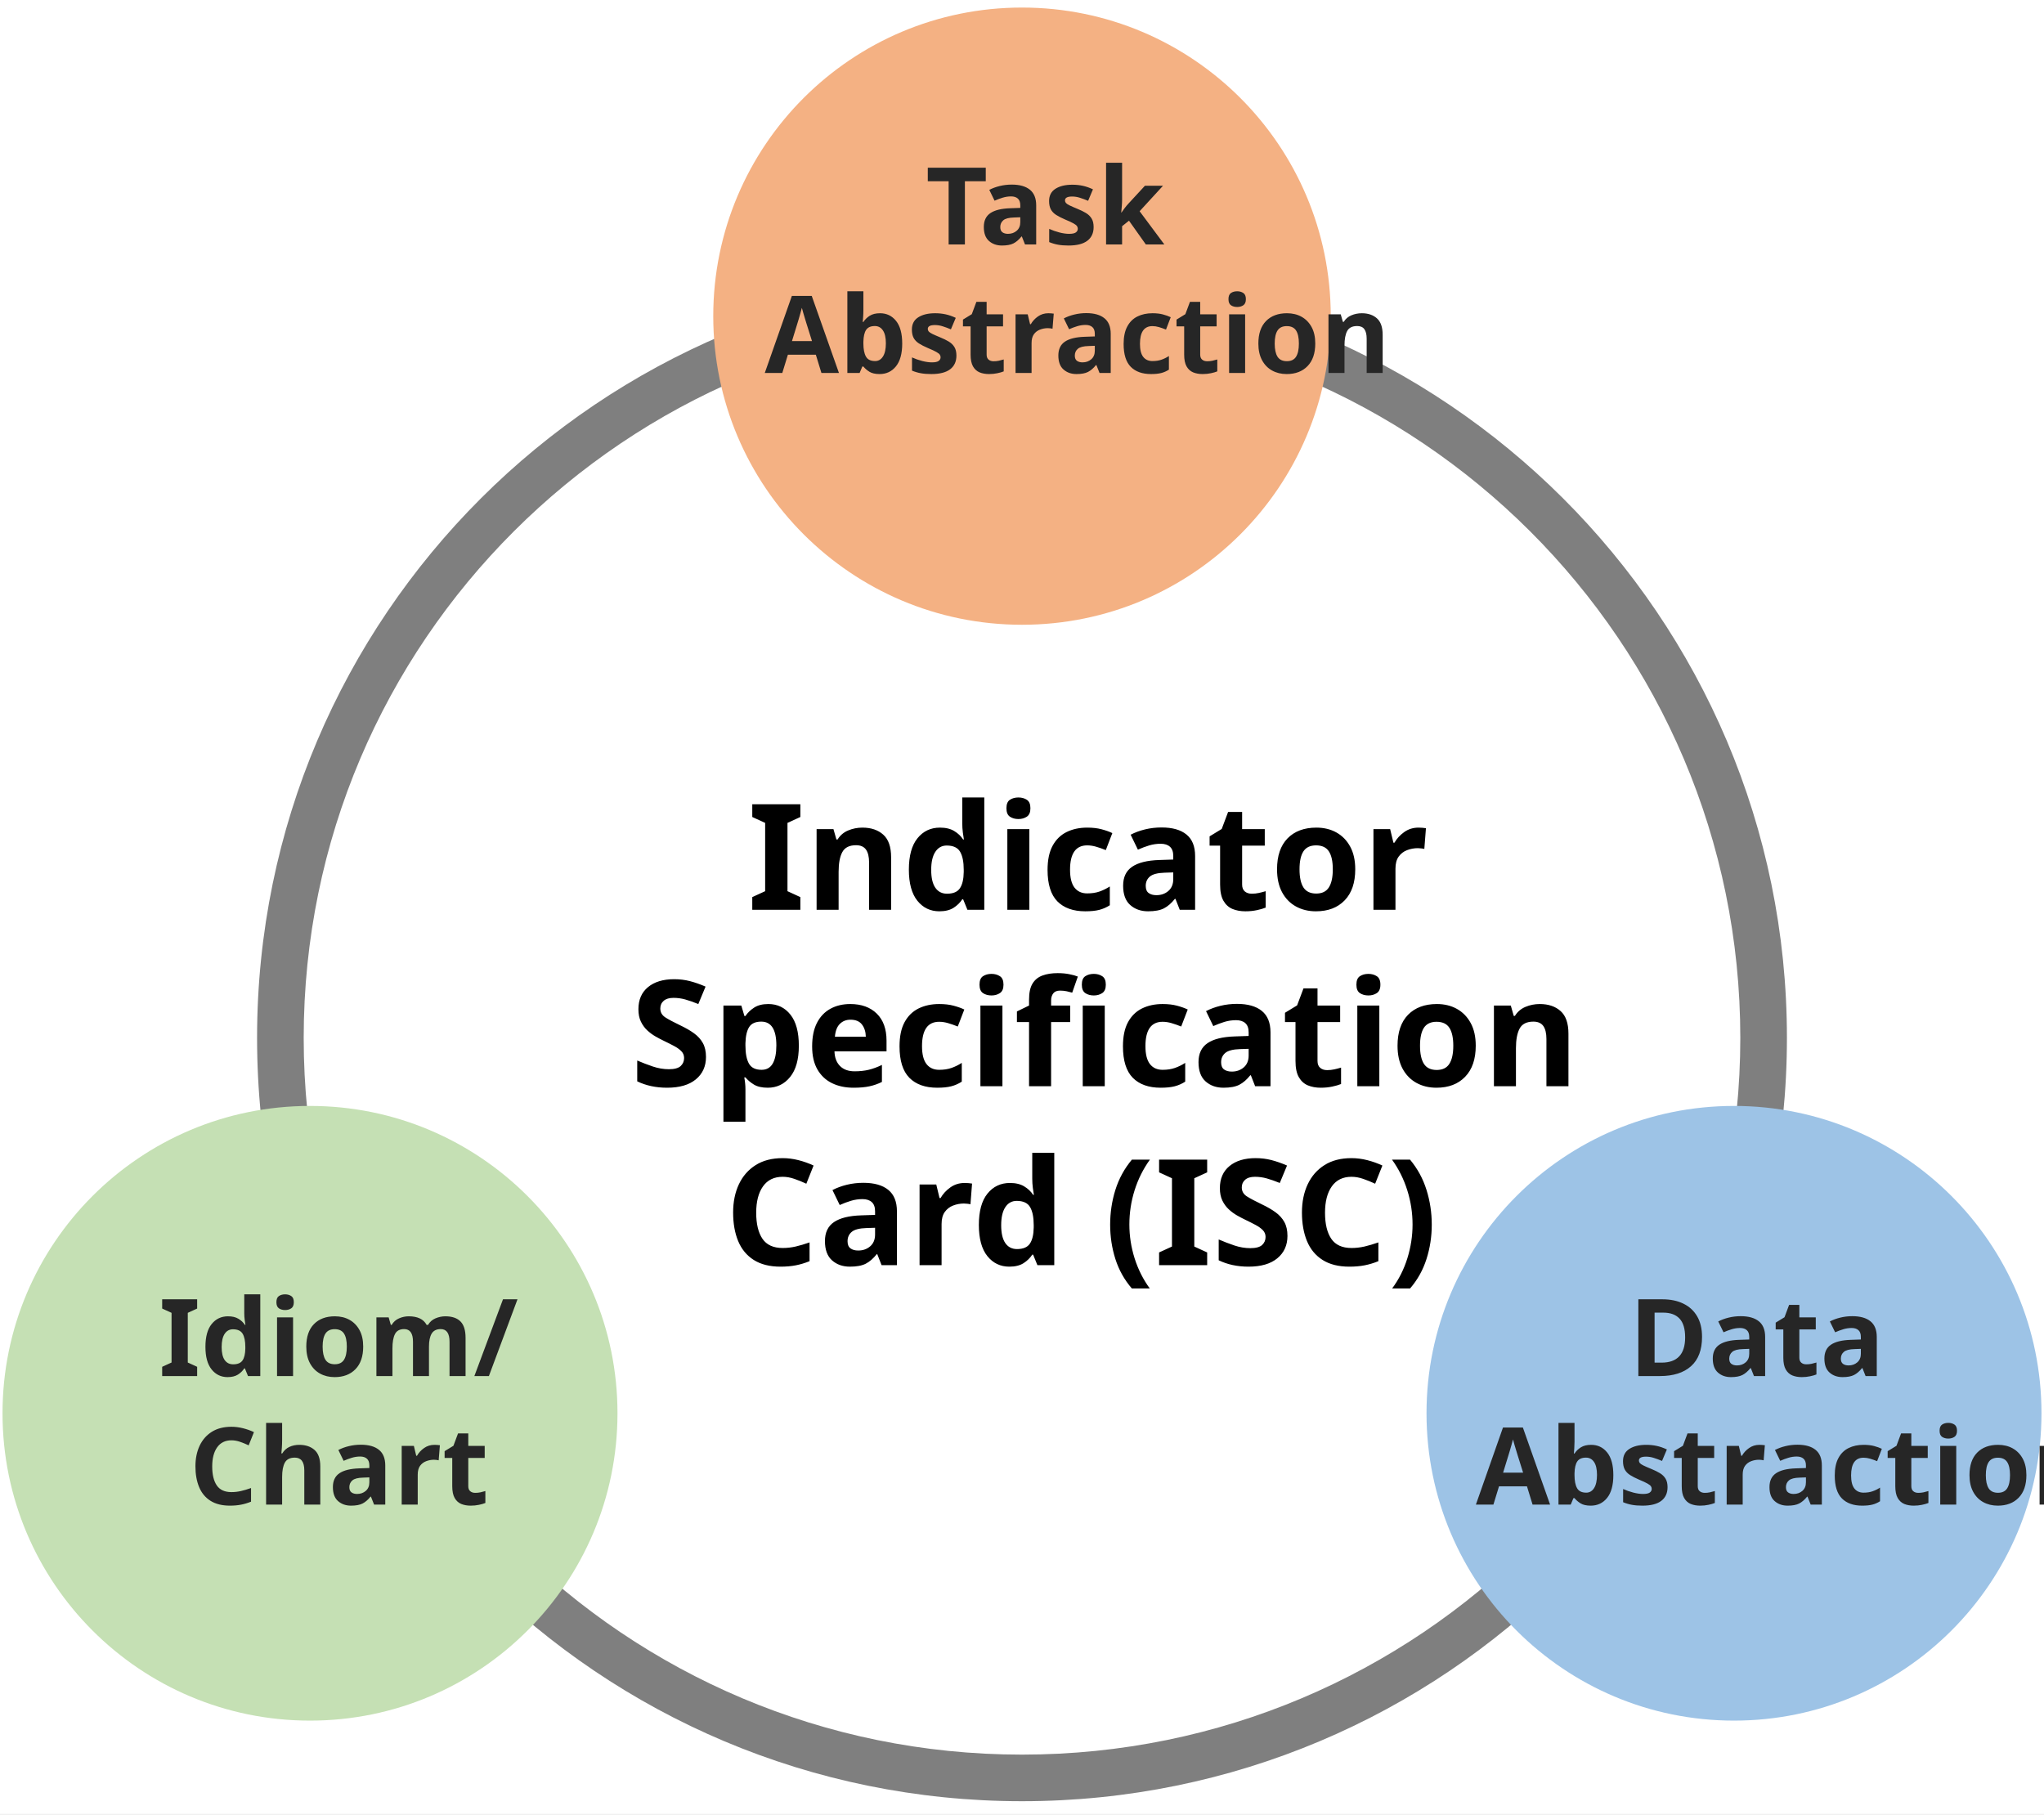
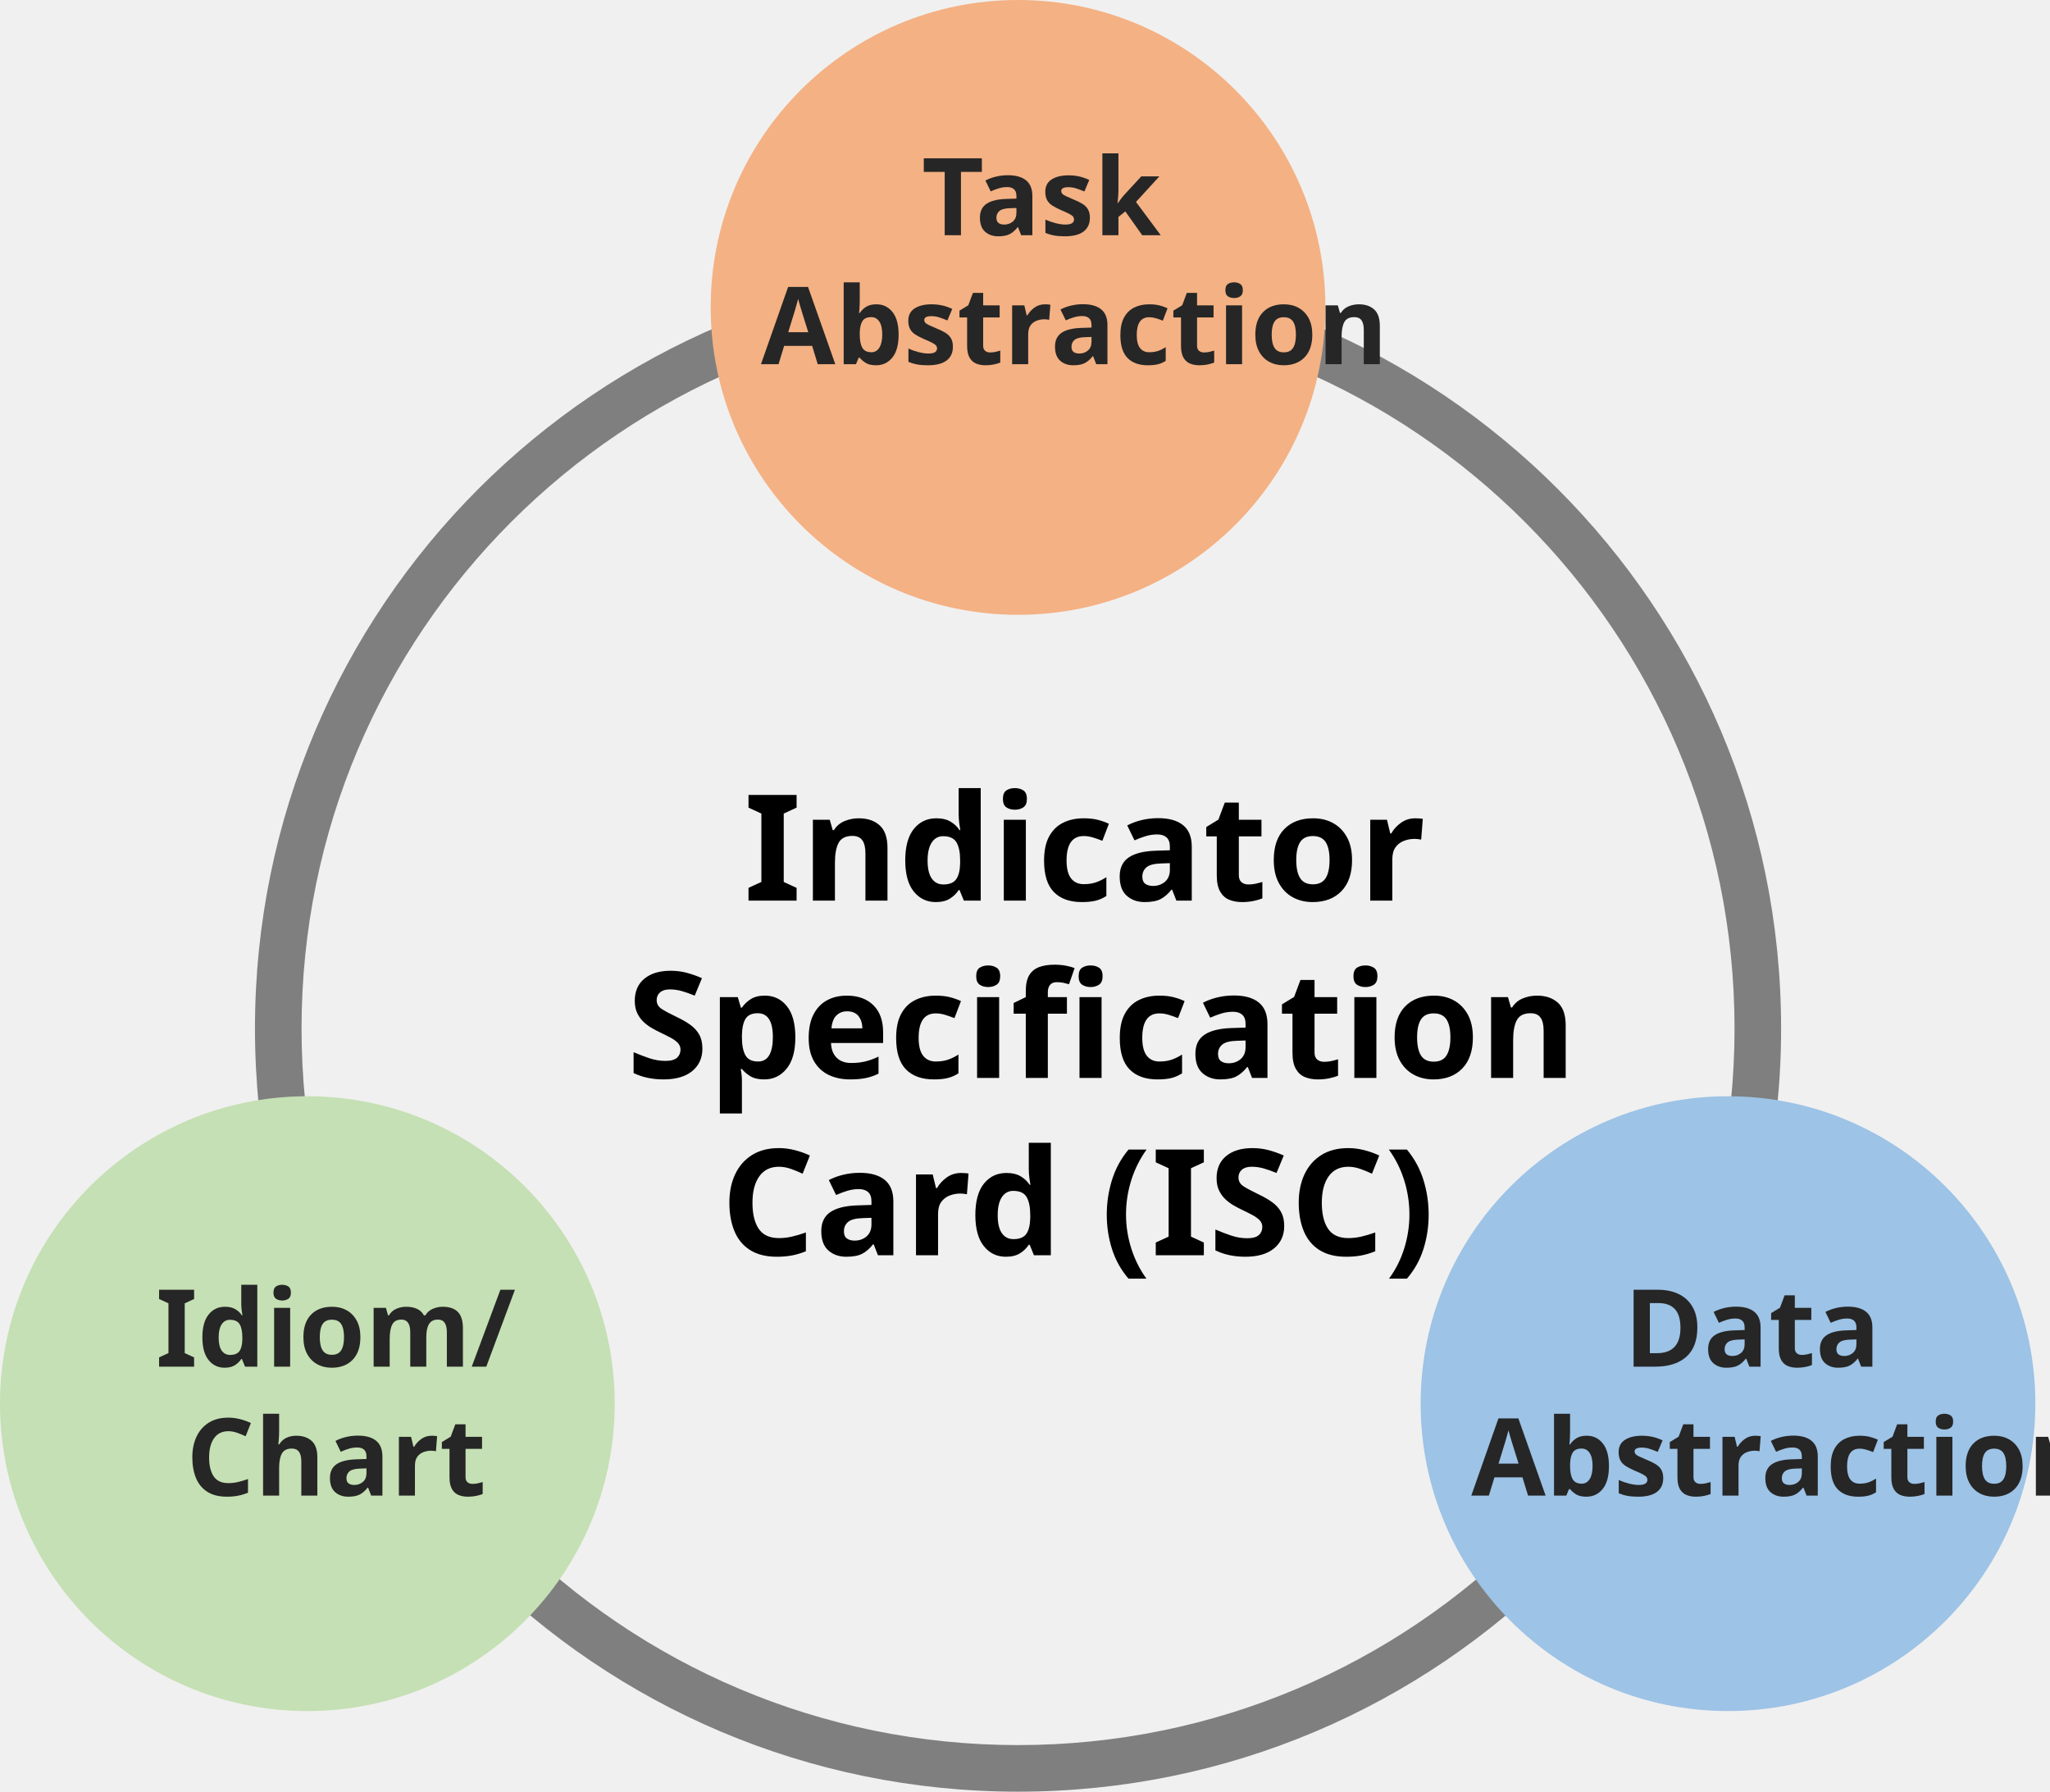
- <svg xmlns="http://www.w3.org/2000/svg" width="811" height="720" overflow="hidden">
-   <g>
-     <rect x="0" y="0" width="811" height="719.704" fill="#FFFFFF" />
-     <path d="M102 411.825C102 244.555 237.882 108.955 405.5 108.955 573.118 108.955 709 244.555 709 411.825 709 579.095 573.118 714.695 405.5 714.695 237.882 714.695 102 579.095 102 411.825ZM120.495 411.825C120.495 568.885 248.096 696.208 405.5 696.208 562.904 696.208 690.505 568.885 690.505 411.825 690.505 254.765 562.904 127.442 405.5 127.442 248.096 127.442 120.495 254.765 120.495 411.825Z" fill="#7F7F7F" fill-rule="evenodd" />
-     <text font-family="Calibri,Calibri_MSFontService,sans-serif" font-weight="700" font-size="58.667" transform="matrix(1 0 0 0.999589 296.605 361)">Indicator</text>
-     <text font-family="Calibri,Calibri_MSFontService,sans-serif" font-weight="700" font-size="58.667" transform="matrix(1 0 0 0.999589 250.133 431)">Specification</text>
-     <text font-family="Calibri,Calibri_MSFontService,sans-serif" font-weight="700" font-size="58.667" transform="matrix(1 0 0 0.999589 287.475 502)">Card (ISC)</text>
-     <path d="M283 125.448C283 57.821 337.845 2.999 405.5 2.999 473.155 2.999 528 57.821 528 125.448 528 193.075 473.155 247.898 405.5 247.898 337.845 247.898 283 193.075 283 125.448Z" fill="#F4B183" fill-rule="evenodd" />
-     <path d="M1 560.769C1 493.418 55.621 438.82 123 438.82 190.379 438.82 245 493.418 245 560.769 245 628.12 190.379 682.719 123 682.719 55.621 682.719 1 628.12 1 560.769Z" fill="#C5E0B4" fill-rule="evenodd" />
-     <path d="M566 560.769C566 493.418 620.621 438.82 688 438.82 755.379 438.82 810 493.418 810 560.769 810 628.12 755.379 682.719 688 682.719 620.621 682.719 566 628.12 566 560.769Z" fill="#9DC3E6" fill-rule="evenodd" />
-     <text fill="#262626" font-family="Calibri,Calibri_MSFontService,sans-serif" font-weight="700" font-size="42.667" transform="matrix(1 0 0 0.999589 367.264 97)">Task</text>
-     <text fill="#262626" font-family="Calibri,Calibri_MSFontService,sans-serif" font-weight="700" font-size="42.667" transform="matrix(1 0 0 0.999589 303.438 148)">Abstraction</text>
-     <text fill="#262626" font-family="Calibri,Calibri_MSFontService,sans-serif" font-weight="700" font-size="42.667" transform="matrix(1 0 0 0.999589 646.21 546)">Data</text>
-     <text fill="#262626" font-family="Calibri,Calibri_MSFontService,sans-serif" font-weight="700" font-size="42.667" transform="matrix(1 0 0 0.999589 585.592 597)">Abstraction</text>
-     <text fill="#262626" font-family="Calibri,Calibri_MSFontService,sans-serif" font-weight="700" font-size="42.667" transform="matrix(1 0 0 0.999589 62.9882 546)">Idiom/</text>
-     <text fill="#262626" font-family="Calibri,Calibri_MSFontService,sans-serif" font-weight="700" font-size="42.667" transform="matrix(1 0 0 0.999589 75.0731 597)">Chart</text>
+ <svg xmlns="http://www.w3.org/2000/svg" width="2798" height="2445" xml:space="preserve" overflow="hidden">
+   <g transform="translate(-4 -12)">
+     <path d="M352 1415.5C352 840.295 818.295 374 1393.5 374 1968.7 374 2435 840.295 2435 1415.5 2435 1990.7 1968.7 2457 1393.5 2457 818.295 2457 352 1990.7 352 1415.5ZM415.572 1415.5C415.572 1955.59 853.405 2393.43 1393.5 2393.43 1933.59 2393.43 2371.43 1955.59 2371.43 1415.5 2371.43 875.405 1933.59 437.572 1393.5 437.572 853.405 437.572 415.572 875.405 415.572 1415.5Z" fill="#7F7F7F" fill-rule="evenodd" />
+     <text font-family="Calibri,Calibri_MSFontService,sans-serif" font-weight="700" font-size="202" transform="matrix(1 0 0 1 1019.16 1241)">Indicator </text>
+     <text font-family="Calibri,Calibri_MSFontService,sans-serif" font-weight="700" font-size="202" transform="matrix(1 0 0 1 859.478 1483)">Specification </text>
+     <text font-family="Calibri,Calibri_MSFontService,sans-serif" font-weight="700" font-size="202" transform="matrix(1 0 0 1 987.789 1725)">Card (ISC)</text>
+     <path d="M974 431.5C974 199.817 1161.82 12 1393.5 12 1625.18 12 1813 199.817 1813 431.5 1813 663.184 1625.18 851 1393.5 851 1161.82 851 974 663.184 974 431.5Z" fill="#F4B183" fill-rule="evenodd" />
+     <path d="M4 1927.5C4 1695.82 191.817 1508 423.5 1508 655.183 1508 843 1695.82 843 1927.5 843 2159.18 655.183 2347 423.5 2347 191.817 2347 4 2159.18 4 1927.5Z" fill="#C5E0B4" fill-rule="evenodd" />
+     <path d="M1943 1927.5C1943 1695.82 2130.82 1508 2362.5 1508 2594.18 1508 2782 1695.82 2782 1927.5 2782 2159.18 2594.18 2347 2362.5 2347 2130.82 2347 1943 2159.18 1943 1927.5Z" fill="#9DC3E6" fill-rule="evenodd" />
+     <text fill="#262626" font-family="Calibri,Calibri_MSFontService,sans-serif" font-weight="700" font-size="147" transform="matrix(1 0 0 1 1261.95 333)">Task </text>
+     <text fill="#262626" font-family="Calibri,Calibri_MSFontService,sans-serif" font-weight="700" font-size="147" transform="matrix(1 0 0 1 1042.64 509)">Abstraction</text>
+     <text fill="#262626" font-family="Calibri,Calibri_MSFontService,sans-serif" font-weight="700" font-size="147" transform="matrix(1 0 0 1 2220.43 1877)">Data </text>
+     <text fill="#262626" font-family="Calibri,Calibri_MSFontService,sans-serif" font-weight="700" font-size="147" transform="matrix(1 0 0 1 2012.15 2053)">Abstraction</text>
+     <text fill="#262626" font-family="Calibri,Calibri_MSFontService,sans-serif" font-weight="700" font-size="147" transform="matrix(1 0 0 1 216.433 1877)">Idiom/</text>
+     <text fill="#262626" font-family="Calibri,Calibri_MSFontService,sans-serif" font-weight="700" font-size="147" transform="matrix(1 0 0 1 257.958 2053)">Chart</text>
  </g>
</svg>
